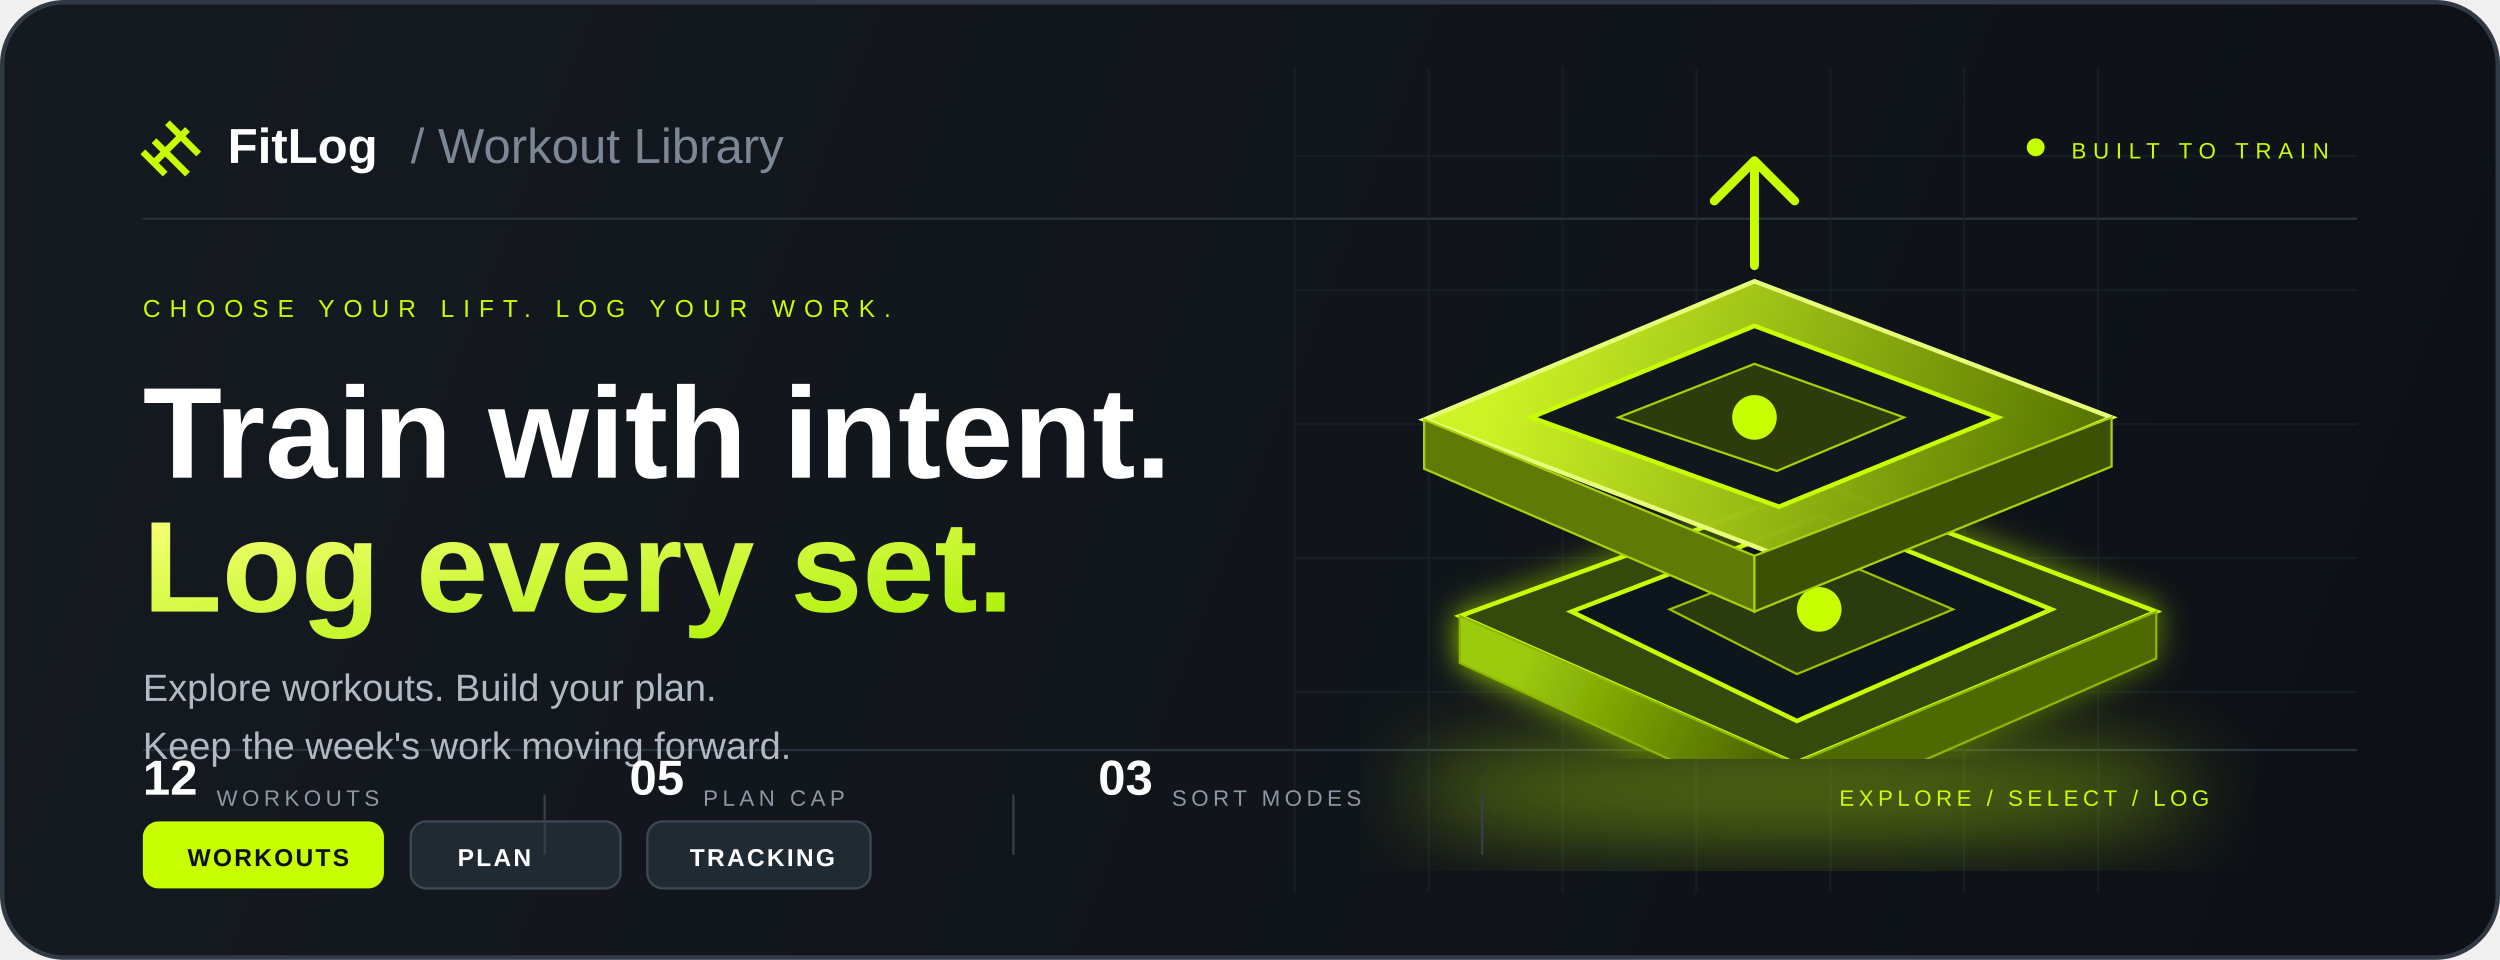
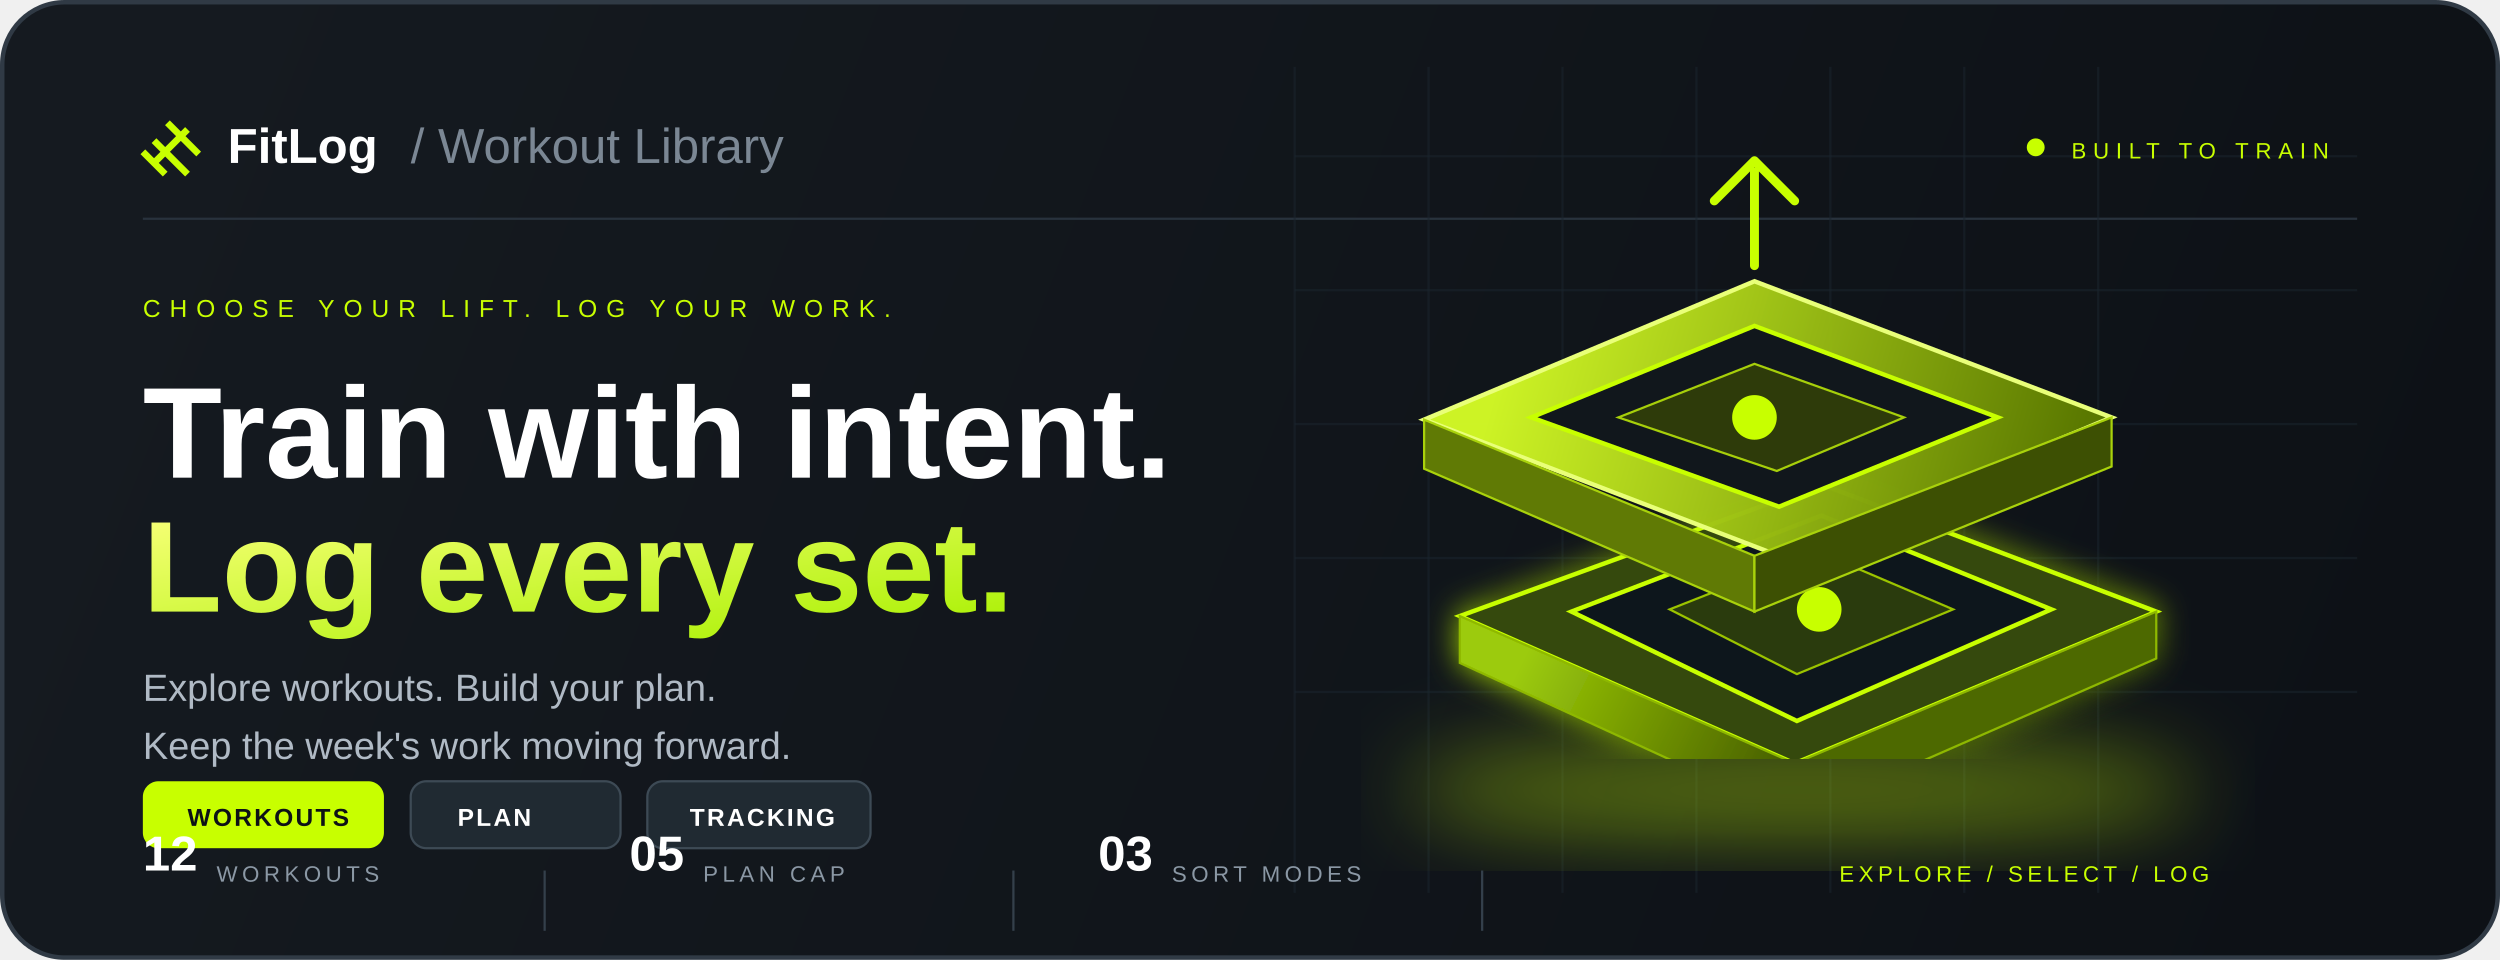
<svg xmlns="http://www.w3.org/2000/svg" width="1120" height="430" viewBox="0 0 1120 430" fill="none">
  <defs>
    <linearGradient id="panel" x1="70" y1="30" x2="1050" y2="410" gradientUnits="userSpaceOnUse">
      <stop stop-color="#151A20" />
      <stop offset="1" stop-color="#0D1116" />
    </linearGradient>
    <linearGradient id="lime" x1="0" y1="0" x2="1" y2="1">
      <stop stop-color="#F4FF72" />
      <stop offset="1" stop-color="#A7F000" />
    </linearGradient>
    <linearGradient id="plateTop" x1="690" y1="100" x2="940" y2="170" gradientUnits="userSpaceOnUse">
      <stop stop-color="#D7FF26" stop-opacity=".95" />
      <stop offset="1" stop-color="#5A7800" />
    </linearGradient>
    <linearGradient id="plateSide" x1="760" y1="140" x2="900" y2="210" gradientUnits="userSpaceOnUse">
      <stop stop-color="#9CCB08" />
      <stop offset="1" stop-color="#334500" />
    </linearGradient>
    <filter id="shadow" x="610" y="90" width="400" height="300" filterUnits="userSpaceOnUse">
      <feGaussianBlur stdDeviation="18" />
    </filter>
    <filter id="glow" x="640" y="60" width="360" height="280" filterUnits="userSpaceOnUse">
      <feGaussianBlur stdDeviation="7" result="blur" />
      <feMerge>
        <feMergeNode in="blur" />
        <feMergeNode in="SourceGraphic" />
      </feMerge>
    </filter>
    <style>
      .float { animation: float 4.5s ease-in-out infinite; transform-origin: 800px 210px; }
      .float2 { animation: float2 5.5s ease-in-out infinite; transform-origin: 800px 210px; }
      .pulse { animation: pulse 2.6s ease-in-out infinite; }
      @keyframes float { 0%,100% { transform: translateY(0) rotate(-2deg); } 50% { transform: translateY(-12px) rotate(2deg); } }
      @keyframes float2 { 0%,100% { transform: translateY(4px) rotate(2deg); } 50% { transform: translateY(-8px) rotate(-2deg); } }
      @keyframes pulse { 0%,100% { opacity: .35; } 50% { opacity: .8; } }
    </style>
  </defs>
  <rect x="1" y="1" width="1118" height="428" rx="28" fill="url(#panel)" stroke="#303A45" stroke-width="2" />
-   <path d="M64 98H1056M64 336H1056" stroke="#28323D" />
+   <path d="M64 98H1056" stroke="#28323D" />
  <path d="M580 30V400M640 30V400M700 30V400M760 30V400M820 30V400M880 30V400M940 30V400" stroke="#1A242D" opacity=".55" />
  <path d="M580 70H1056M580 130H1056M580 190H1056M580 250H1056M580 310H1056" stroke="#1A242D" opacity=".55" />
  <g transform="translate(64 48)">
    <g transform="translate(0 5)" stroke="#C8FF00" stroke-width="3">
      <path d="M5 10L20 25M5 20L20 5M11 2L25 16M0 15L10 25" />
    </g>
    <text x="38" y="25" fill="#FFFFFF" font-family="Arial, sans-serif" font-size="22" font-weight="700">FitLog</text>
    <text x="120" y="25" fill="#7B8794" font-family="Arial, sans-serif" font-size="22"> / Workout Library</text>
    <circle cx="848" cy="18" r="4" fill="#C8FF00" class="pulse" />
    <text x="864" y="23" fill="#C8FF00" font-family="Arial, sans-serif" font-size="10" letter-spacing="3">BUILT TO TRAIN</text>
  </g>
  <g transform="translate(64 142)">
    <text fill="#C8FF00" font-family="Arial, sans-serif" font-size="11" letter-spacing="4">CHOOSE YOUR LIFT. LOG YOUR WORK.</text>
    <text y="72" fill="#FFFFFF" font-family="Arial, sans-serif" font-size="58" font-weight="800">Train with intent.</text>
    <text y="132" fill="url(#lime)" font-family="Arial, sans-serif" font-size="58" font-weight="800">Log every set.</text>
    <text y="172" fill="#B0BAC5" font-family="Arial, sans-serif" font-size="17">Explore workouts. Build your plan.</text>
    <text y="198" fill="#B0BAC5" font-family="Arial, sans-serif" font-size="17">Keep the week's work moving forward.</text>
-     <g transform="translate(0 226)">
+     <g transform="translate(0 208)">
      <rect width="108" height="30" rx="7" fill="#C8FF00" />
      <text x="20" y="20" fill="#0D1116" font-family="Arial, sans-serif" font-size="11" font-weight="700" letter-spacing="1">WORKOUTS</text>
      <rect x="120" width="94" height="30" rx="7" fill="#202A32" stroke="#3D4A55" />
      <text x="141" y="20" fill="#FFFFFF" font-family="Arial, sans-serif" font-size="11" font-weight="700" letter-spacing="1">PLAN</text>
      <rect x="226" width="100" height="30" rx="7" fill="#202A32" stroke="#3D4A55" />
      <text x="245" y="20" fill="#FFFFFF" font-family="Arial, sans-serif" font-size="11" font-weight="700" letter-spacing="1">TRACKING</text>
    </g>
  </g>
  <g class="pulse" opacity=".35" filter="url(#shadow)">
    <ellipse cx="807" cy="354" rx="178" ry="26" fill="#C8FF00" />
  </g>
  <g class="float2" filter="url(#glow)">
    <path d="M654 276L804 342L966 274L816 217L654 276Z" fill="#364A08" stroke="#C8FF00" stroke-width="2" />
    <path d="M654 276L654 297L804 366L804 342L654 276Z" fill="url(#plateSide)" stroke="#8EB800" />
    <path d="M804 342L966 274L966 295L804 366V342Z" fill="#4E6904" stroke="#8EB800" />
    <path d="M704 274L816 231L919 273L805 323L704 274Z" fill="#11171C" stroke="#C8FF00" stroke-width="2" />
    <path d="M748 273L814 247L875 273L805 302L748 273Z" fill="#2C3B0A" stroke="#9BC400" />
    <circle cx="815" cy="273" r="10" fill="#C8FF00" />
  </g>
  <g class="float">
    <path d="M638 188L786 126L946 187L797 249L638 188Z" fill="url(#plateTop)" stroke="#E9FF79" stroke-width="2" />
    <path d="M638 188L638 210L786 274L786 249L638 188Z" fill="#607A05" stroke="#A9D20B" />
    <path d="M786 249L946 187L946 209L786 274V249Z" fill="#3D5003" stroke="#A9D20B" />
    <path d="M686 187L786 146L895 187L797 227L686 187Z" fill="#11171C" stroke="#C8FF00" stroke-width="2" />
    <path d="M725 187L786 163L853 187L796 211L725 187Z" fill="#2E3B0A" stroke="#A7CF0A" />
    <circle cx="786" cy="187" r="10" fill="#C8FF00" />
    <path d="M786 119V77M768 90L786 72L804 90" stroke="#C8FF00" stroke-width="4" stroke-linecap="round" stroke-linejoin="round" />
  </g>
-   <g transform="translate(64 356)">
+   <g transform="translate(64 390)">
    <text fill="#FFFFFF" font-family="Arial, sans-serif" font-size="22" font-weight="700">12</text>
    <text x="33" y="5" fill="#8B98A5" font-family="Arial, sans-serif" font-size="10" letter-spacing="2">WORKOUTS</text>
    <path d="M180 0V27M390 0V27M600 0V27" stroke="#34404B" />
    <text x="218" fill="#FFFFFF" font-family="Arial, sans-serif" font-size="22" font-weight="700">05</text>
    <text x="251" y="5" fill="#8B98A5" font-family="Arial, sans-serif" font-size="10" letter-spacing="2">PLAN CAP</text>
    <text x="428" fill="#FFFFFF" font-family="Arial, sans-serif" font-size="22" font-weight="700">03</text>
    <text x="461" y="5" fill="#8B98A5" font-family="Arial, sans-serif" font-size="10" letter-spacing="2">SORT MODES</text>
    <text x="760" y="5" fill="#C8FF00" font-family="Arial, sans-serif" font-size="10" letter-spacing="2">EXPLORE / SELECT / LOG</text>
  </g>
</svg>
